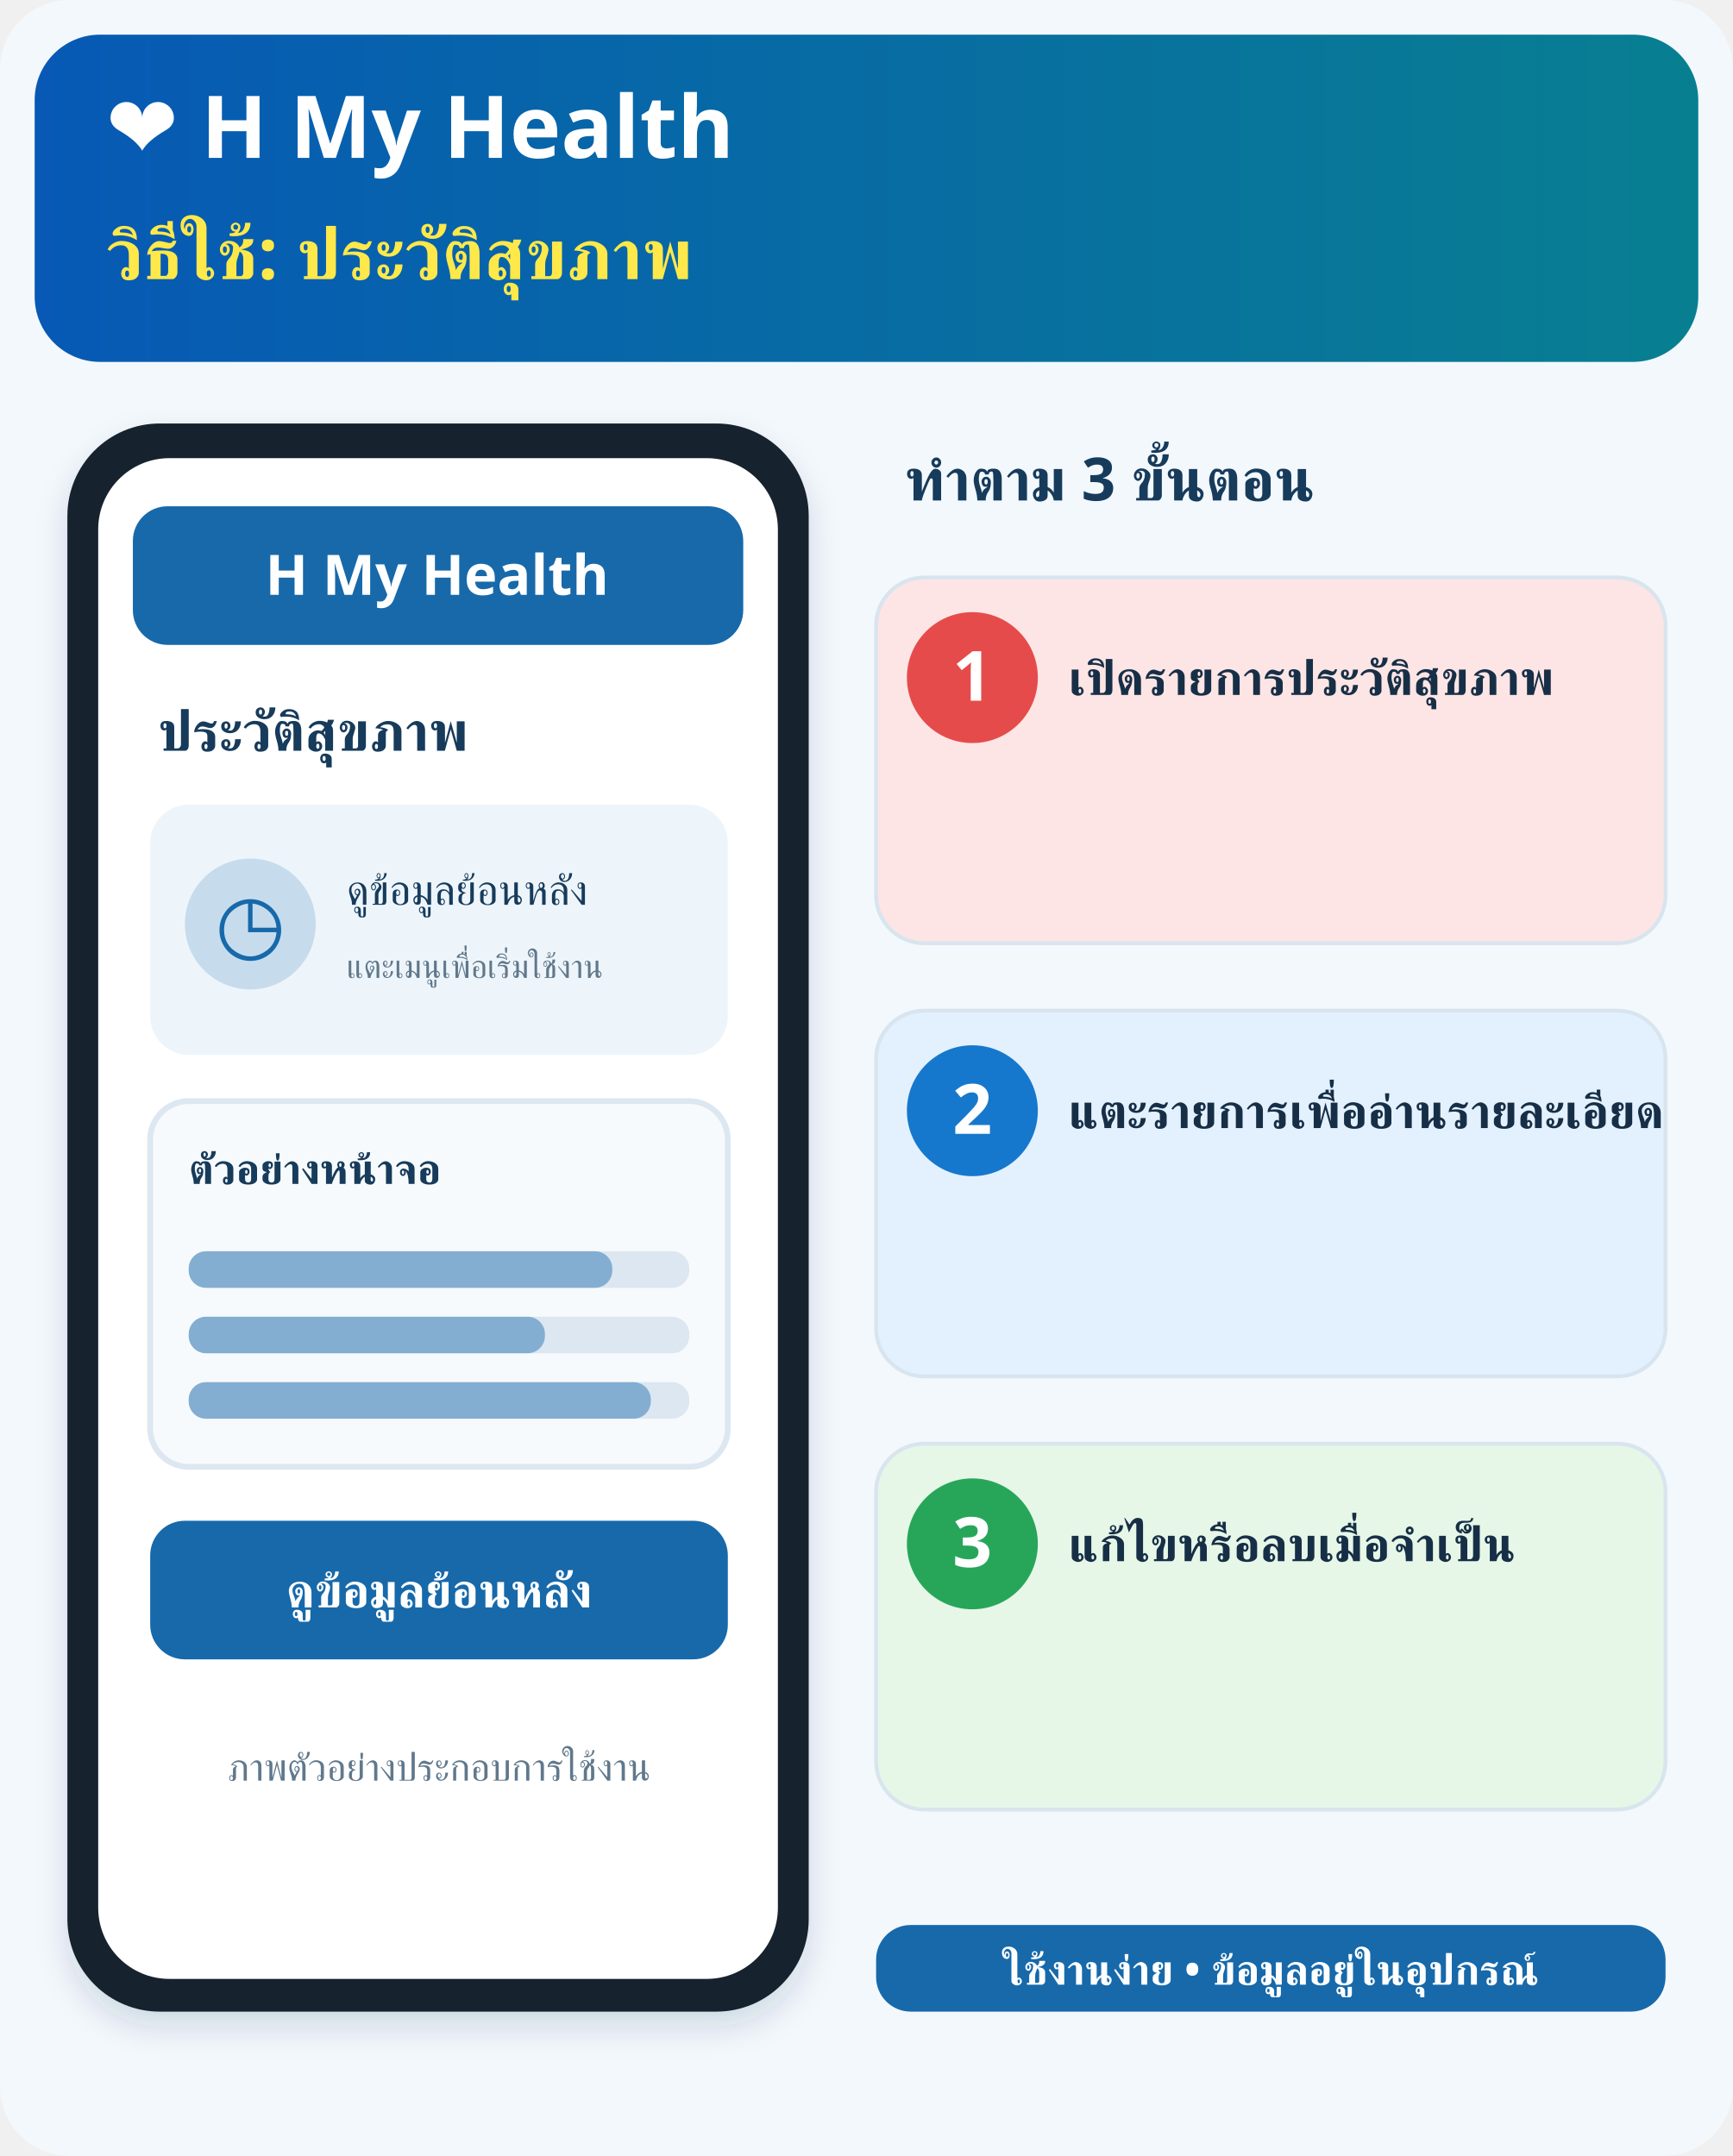
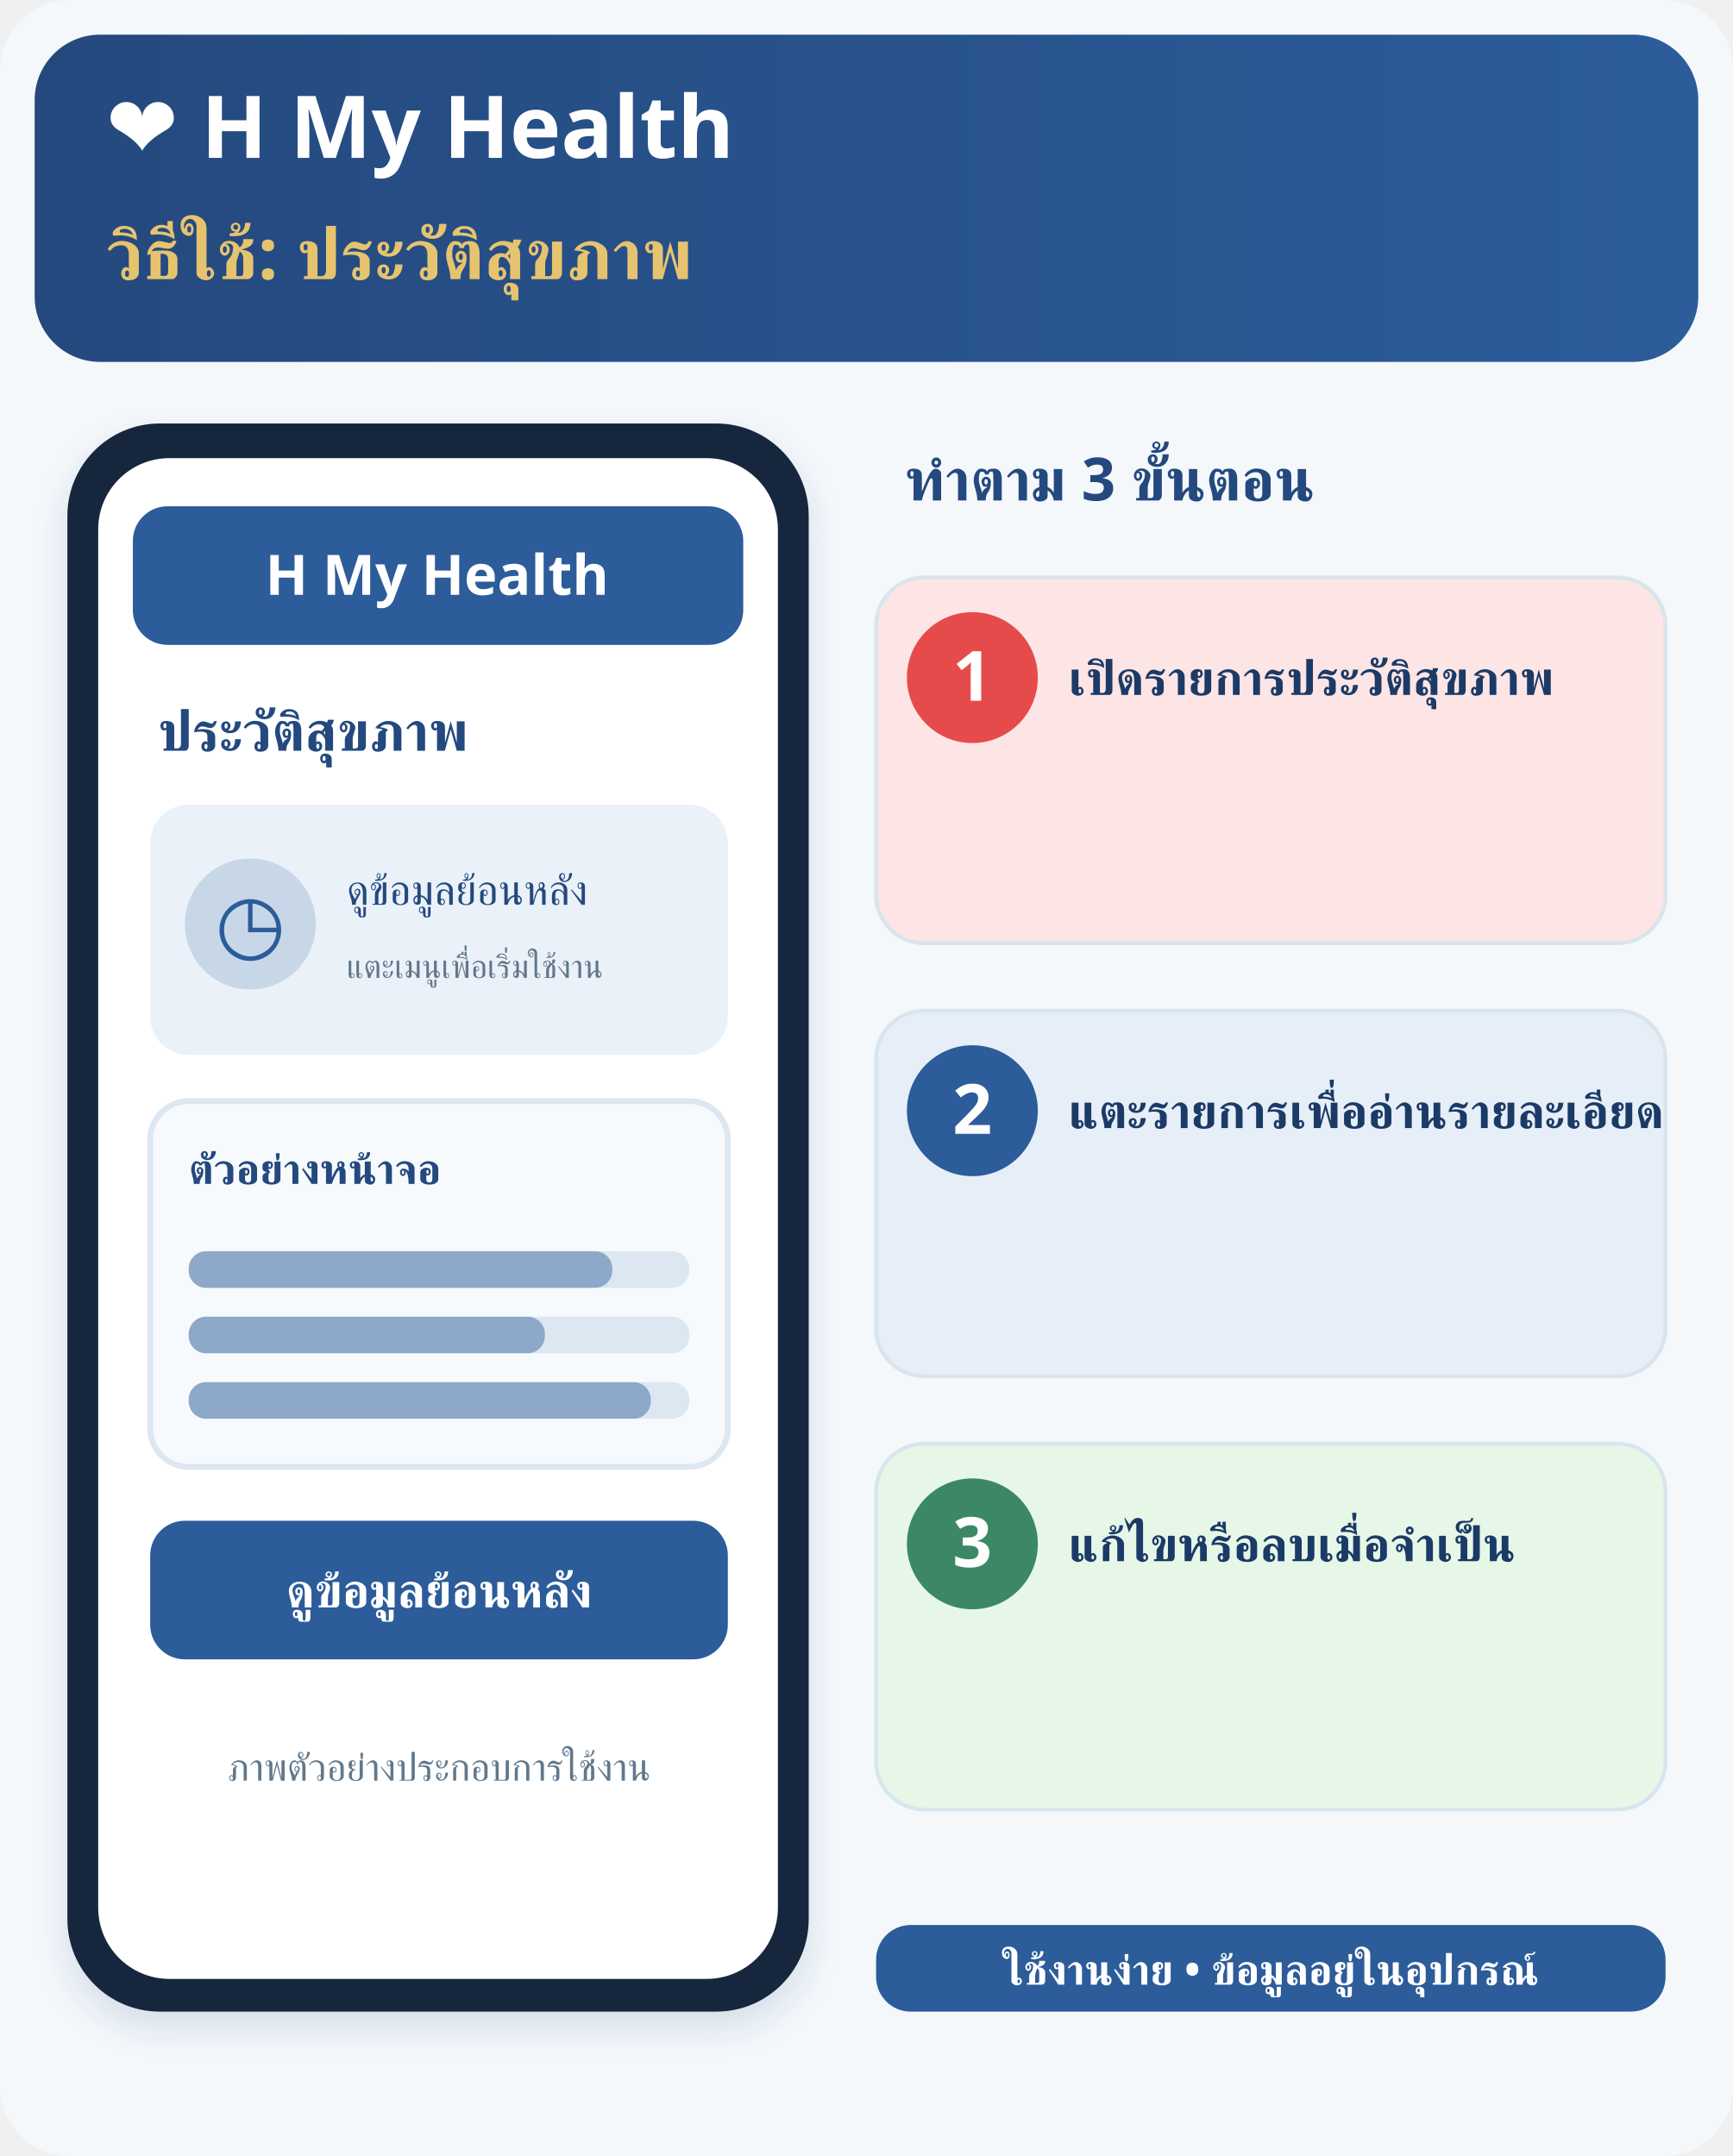
<svg xmlns="http://www.w3.org/2000/svg" width="900" height="1120" viewBox="0 0 900 1120">
  <defs>
    <linearGradient id="head" x1="0" y1="0" x2="1" y2="0">
-       <stop stop-color="#0759b5" />
-       <stop offset="1" stop-color="#087f91" />
+       <stop stop-color="#24497e" />
+       <stop offset="1" stop-color="#2c5c9a" />
    </linearGradient>
    <filter id="sh">
-       <feDropShadow dx="0" dy="8" stdDeviation="8" flood-color="#173b5b" flood-opacity=".15" />
+       <feDropShadow dx="0" dy="8" stdDeviation="8" flood-color="#24497e" flood-opacity=".15" />
    </filter>
  </defs>
-   <rect width="900" height="1120" rx="36" fill="#f3f8fc" />
+   <rect width="900" height="1120" rx="36" fill="#f4f8fb" />
  <rect x="18" y="18" width="864" height="170" rx="34" fill="url(#head)" />
  <text x="55" y="82" font-size="45" font-weight="bold" fill="#fff" font-family="sans-serif">❤️ H My Health</text>
-   <text x="55" y="145" font-size="37" font-weight="bold" fill="#ffe84a" font-family="sans-serif">วิธีใช้: ประวัติสุขภาพ</text>
-   <rect x="35" y="220" width="385" height="825" rx="48" fill="#14202d" filter="url(#sh)" />
+   <text x="55" y="145" font-size="37" font-weight="bold" fill="#e6c36f" font-family="sans-serif">วิธีใช้: ประวัติสุขภาพ</text>
+   <rect x="35" y="220" width="385" height="825" rx="48" fill="#16263d" filter="url(#sh)" />
  <rect x="51" y="238" width="353" height="790" rx="37" fill="#fff" />
-   <rect x="69" y="263" width="317" height="72" rx="18" fill="#1769aa" />
+   <rect x="69" y="263" width="317" height="72" rx="18" fill="#2c5c9a" />
  <text x="227" y="309" text-anchor="middle" font-size="29" font-weight="bold" fill="#fff" font-family="sans-serif">H My Health</text>
-   <text x="82" y="390" font-size="29" font-weight="bold" fill="#173b5b" font-family="sans-serif">ประวัติสุขภาพ</text>
-   <rect x="78" y="418" width="300" height="130" rx="20" fill="#edf5fb" />
-   <circle cx="130" cy="480" r="34" fill="#1769aa" opacity=".18" />
-   <text x="130" y="494" text-anchor="middle" font-size="42" fill="#1769aa" font-family="sans-serif">◷</text>
-   <text x="180" y="470" font-size="22" fill="#173b5b" font-family="sans-serif">ดูข้อมูลย้อนหลัง</text>
+   <text x="82" y="390" font-size="29" font-weight="bold" fill="#24497e" font-family="sans-serif">ประวัติสุขภาพ</text>
+   <rect x="78" y="418" width="300" height="130" rx="20" fill="#eaf1f8" />
+   <circle cx="130" cy="480" r="34" fill="#2c5c9a" opacity=".18" />
+   <text x="130" y="494" text-anchor="middle" font-size="42" fill="#2c5c9a" font-family="sans-serif">◷</text>
+   <text x="180" y="470" font-size="22" fill="#24497e" font-family="sans-serif">ดูข้อมูลย้อนหลัง</text>
  <text x="180" y="508" font-size="17" fill="#61778a" font-family="sans-serif">แตะเมนูเพื่อเริ่มใช้งาน</text>
  <rect x="78" y="572" width="300" height="190" rx="20" fill="#f7fafc" stroke="#dce7f1" stroke-width="3" />
-   <text x="98" y="615" font-size="22" font-weight="bold" fill="#173b5b" font-family="sans-serif">ตัวอย่างหน้าจอ</text>
+   <text x="98" y="615" font-size="22" font-weight="bold" fill="#24497e" font-family="sans-serif">ตัวอย่างหน้าจอ</text>
  <rect x="98" y="650" width="260" height="19" rx="9" fill="#dce7f1" />
-   <rect x="98" y="650" width="220" height="19" rx="9" fill="#1769aa" opacity=".45" />
+   <rect x="98" y="650" width="220" height="19" rx="9" fill="#2c5c9a" opacity=".45" />
  <rect x="98" y="684" width="260" height="19" rx="9" fill="#dce7f1" />
-   <rect x="98" y="684" width="185" height="19" rx="9" fill="#1769aa" opacity=".45" />
+   <rect x="98" y="684" width="185" height="19" rx="9" fill="#2c5c9a" opacity=".45" />
  <rect x="98" y="718" width="260" height="19" rx="9" fill="#dce7f1" />
-   <rect x="98" y="718" width="240" height="19" rx="9" fill="#1769aa" opacity=".45" />
-   <rect x="78" y="790" width="300" height="72" rx="18" fill="#1769aa" />
+   <rect x="98" y="718" width="240" height="19" rx="9" fill="#2c5c9a" opacity=".45" />
+   <rect x="78" y="790" width="300" height="72" rx="18" fill="#2c5c9a" />
  <text x="228" y="835" text-anchor="middle" font-size="25" fill="#fff" font-weight="bold" font-family="sans-serif">ดูข้อมูลย้อนหลัง</text>
  <text x="228" y="925" text-anchor="middle" font-size="20" fill="#60788c" font-family="sans-serif">ภาพตัวอย่างประกอบการใช้งาน</text>
-   <text x="470" y="260" font-size="31" font-weight="bold" fill="#173b5b" font-family="sans-serif">ทำตาม 3 ขั้นตอน</text>
+   <text x="470" y="260" font-size="31" font-weight="bold" fill="#24497e" font-family="sans-serif">ทำตาม 3 ขั้นตอน</text>
  <rect x="455" y="300" width="410" height="190" rx="25" fill="#fde5e5" stroke="#d8e5ee" stroke-width="2" />
  <circle cx="505" cy="352" r="34" fill="#e64b4b" />
  <text x="505" y="364" text-anchor="middle" font-size="36" font-weight="bold" fill="#fff" font-family="sans-serif">1</text>
-   <text x="555" y="361" font-size="25" font-weight="bold" fill="#172f46" font-family="sans-serif">เปิดรายการประวัติสุขภาพ</text>
-   <rect x="455" y="525" width="410" height="190" rx="25" fill="#e3f1ff" stroke="#d8e5ee" stroke-width="2" />
-   <circle cx="505" cy="577" r="34" fill="#1678cc" />
+   <text x="555" y="361" font-size="25" font-weight="bold" fill="#1b3a66" font-family="sans-serif">เปิดรายการประวัติสุขภาพ</text>
+   <rect x="455" y="525" width="410" height="190" rx="25" fill="#e6eef8" stroke="#d8e5ee" stroke-width="2" />
+   <circle cx="505" cy="577" r="34" fill="#2c5c9a" />
  <text x="505" y="589" text-anchor="middle" font-size="36" font-weight="bold" fill="#fff" font-family="sans-serif">2</text>
-   <text x="555" y="586" font-size="25" font-weight="bold" fill="#172f46" font-family="sans-serif">แตะรายการเพื่ออ่านรายละเอียด</text>
+   <text x="555" y="586" font-size="25" font-weight="bold" fill="#1b3a66" font-family="sans-serif">แตะรายการเพื่ออ่านรายละเอียด</text>
  <rect x="455" y="750" width="410" height="190" rx="25" fill="#e6f7e8" stroke="#d8e5ee" stroke-width="2" />
-   <circle cx="505" cy="802" r="34" fill="#27a65a" />
+   <circle cx="505" cy="802" r="34" fill="#3c8766" />
  <text x="505" y="814" text-anchor="middle" font-size="36" font-weight="bold" fill="#fff" font-family="sans-serif">3</text>
-   <text x="555" y="811" font-size="25" font-weight="bold" fill="#172f46" font-family="sans-serif">แก้ไขหรือลบเมื่อจำเป็น</text>
-   <rect x="455" y="1000" width="410" height="45" rx="18" fill="#1769aa" />
+   <text x="555" y="811" font-size="25" font-weight="bold" fill="#1b3a66" font-family="sans-serif">แก้ไขหรือลบเมื่อจำเป็น</text>
+   <rect x="455" y="1000" width="410" height="45" rx="18" fill="#2c5c9a" />
  <text x="660" y="1031" text-anchor="middle" font-size="22" fill="#fff" font-weight="bold" font-family="sans-serif">ใช้งานง่าย • ข้อมูลอยู่ในอุปกรณ์</text>
</svg>
